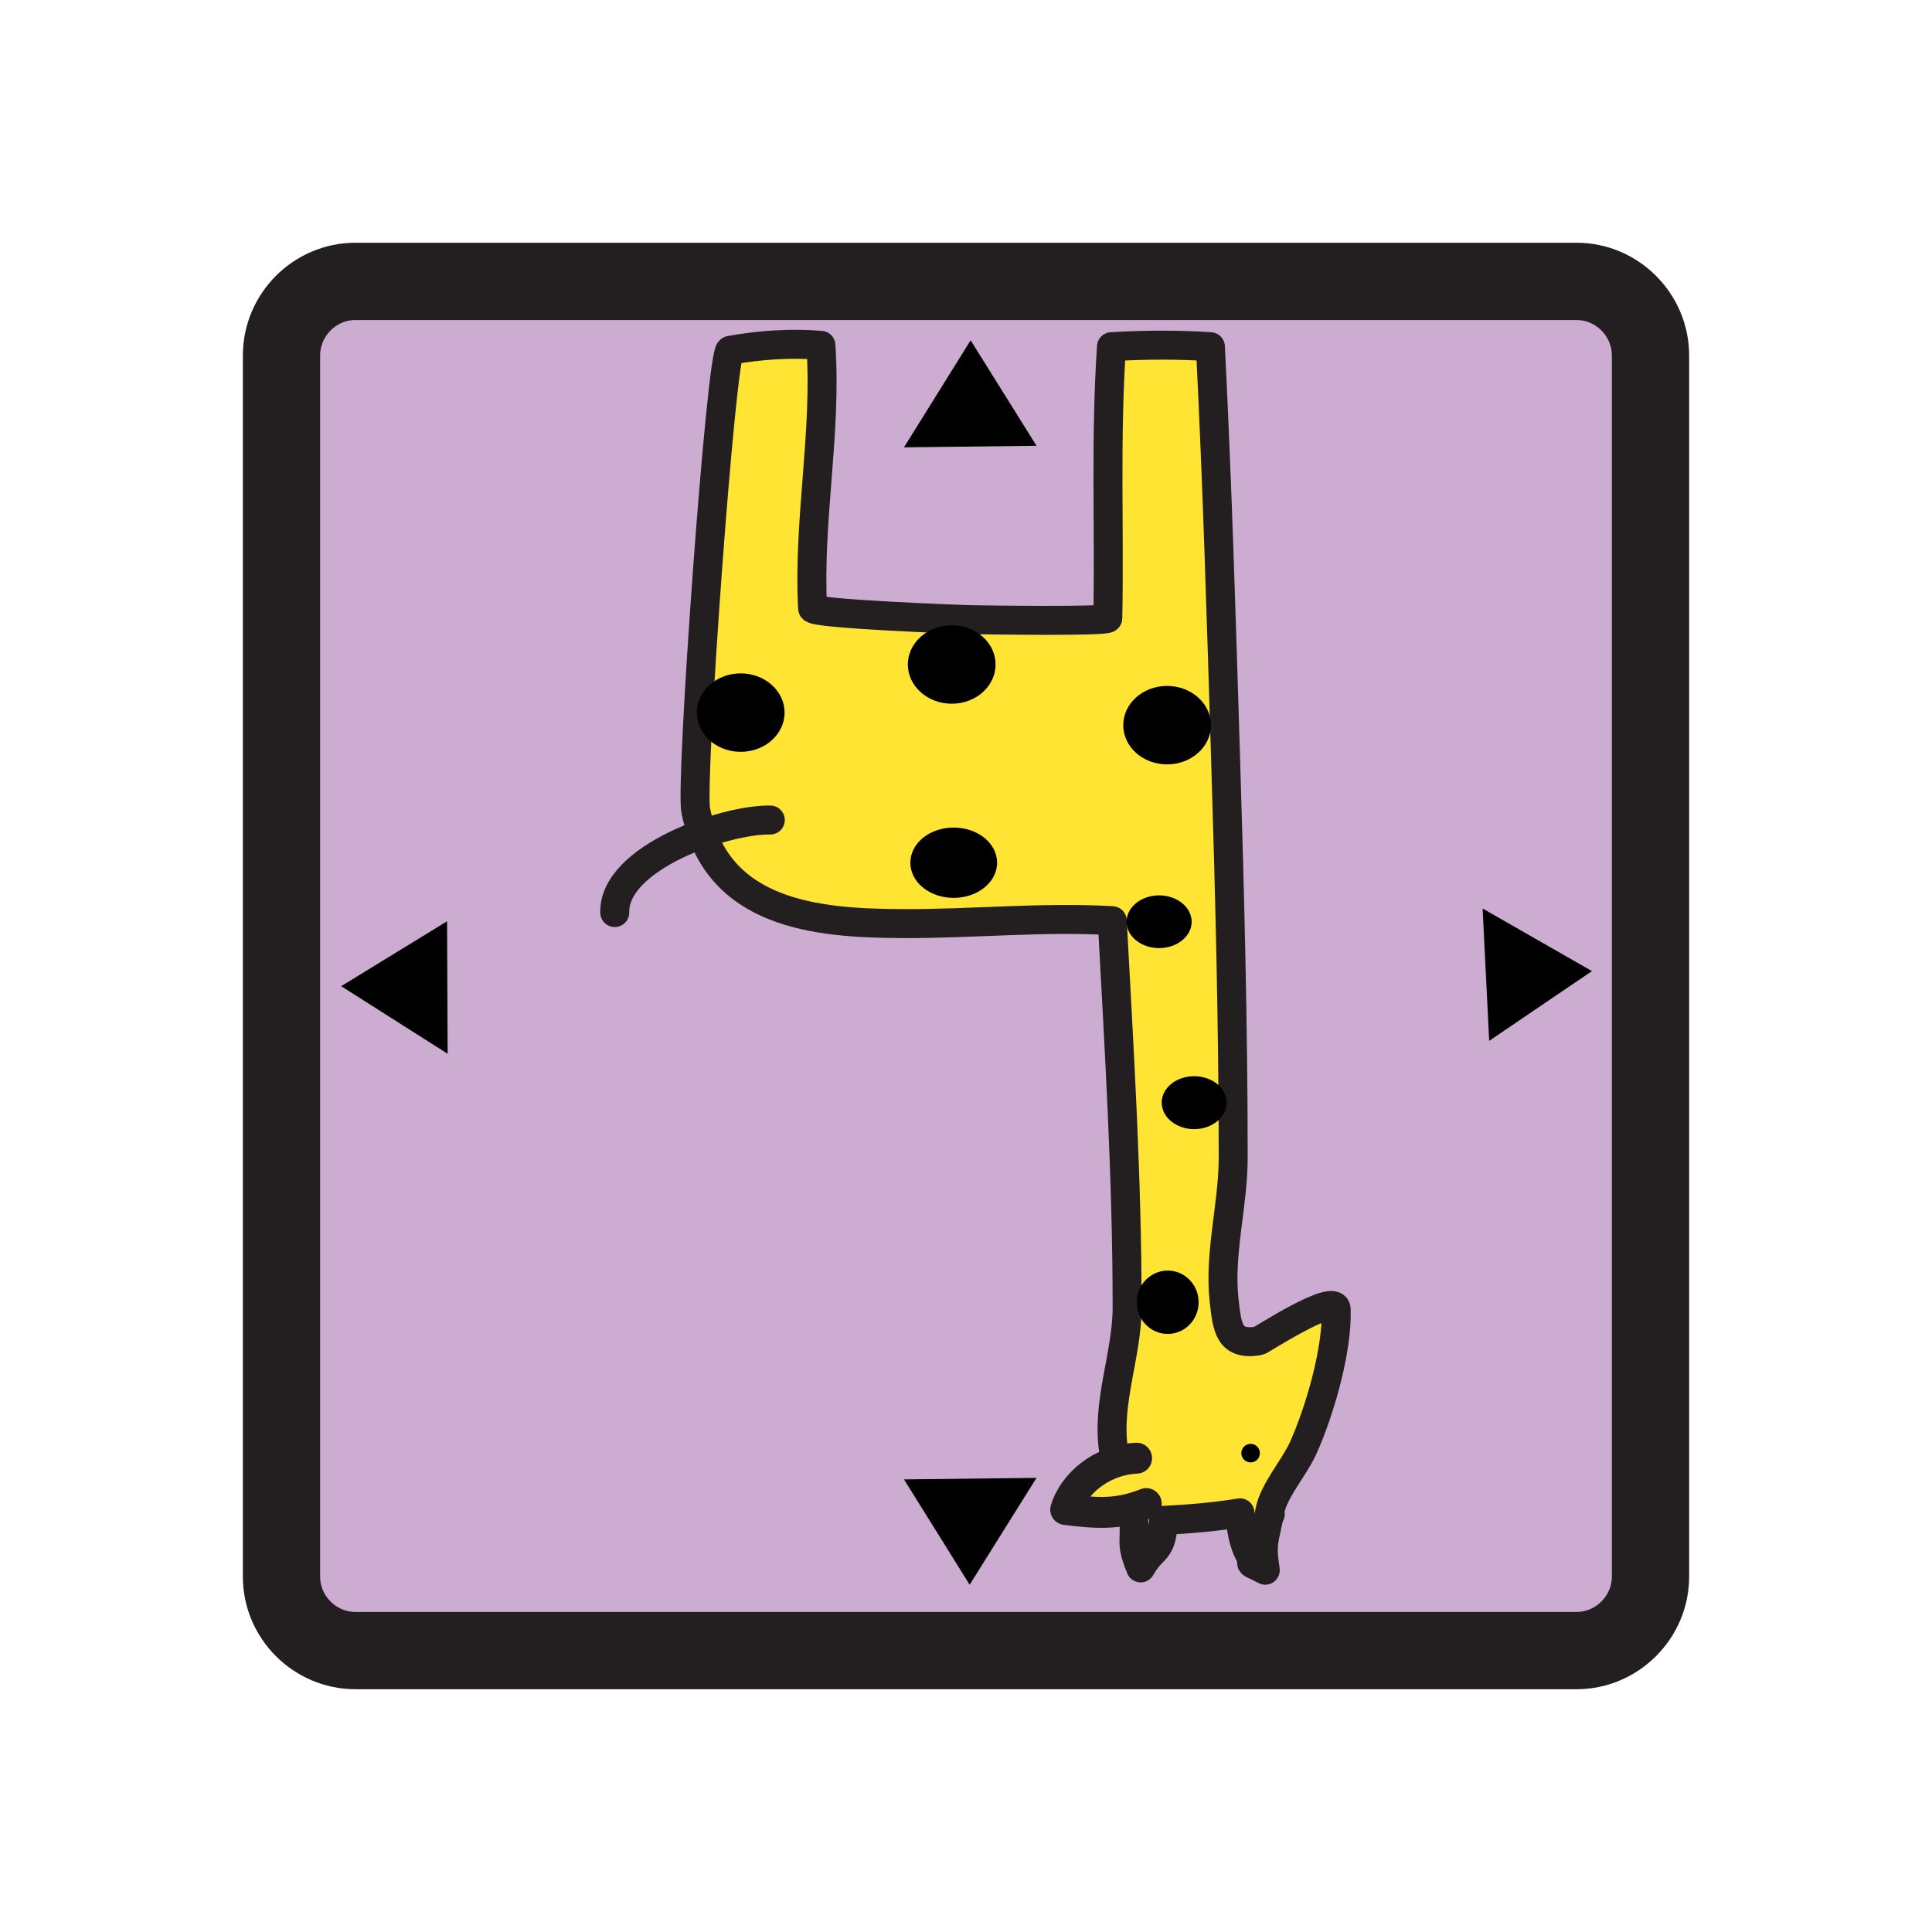
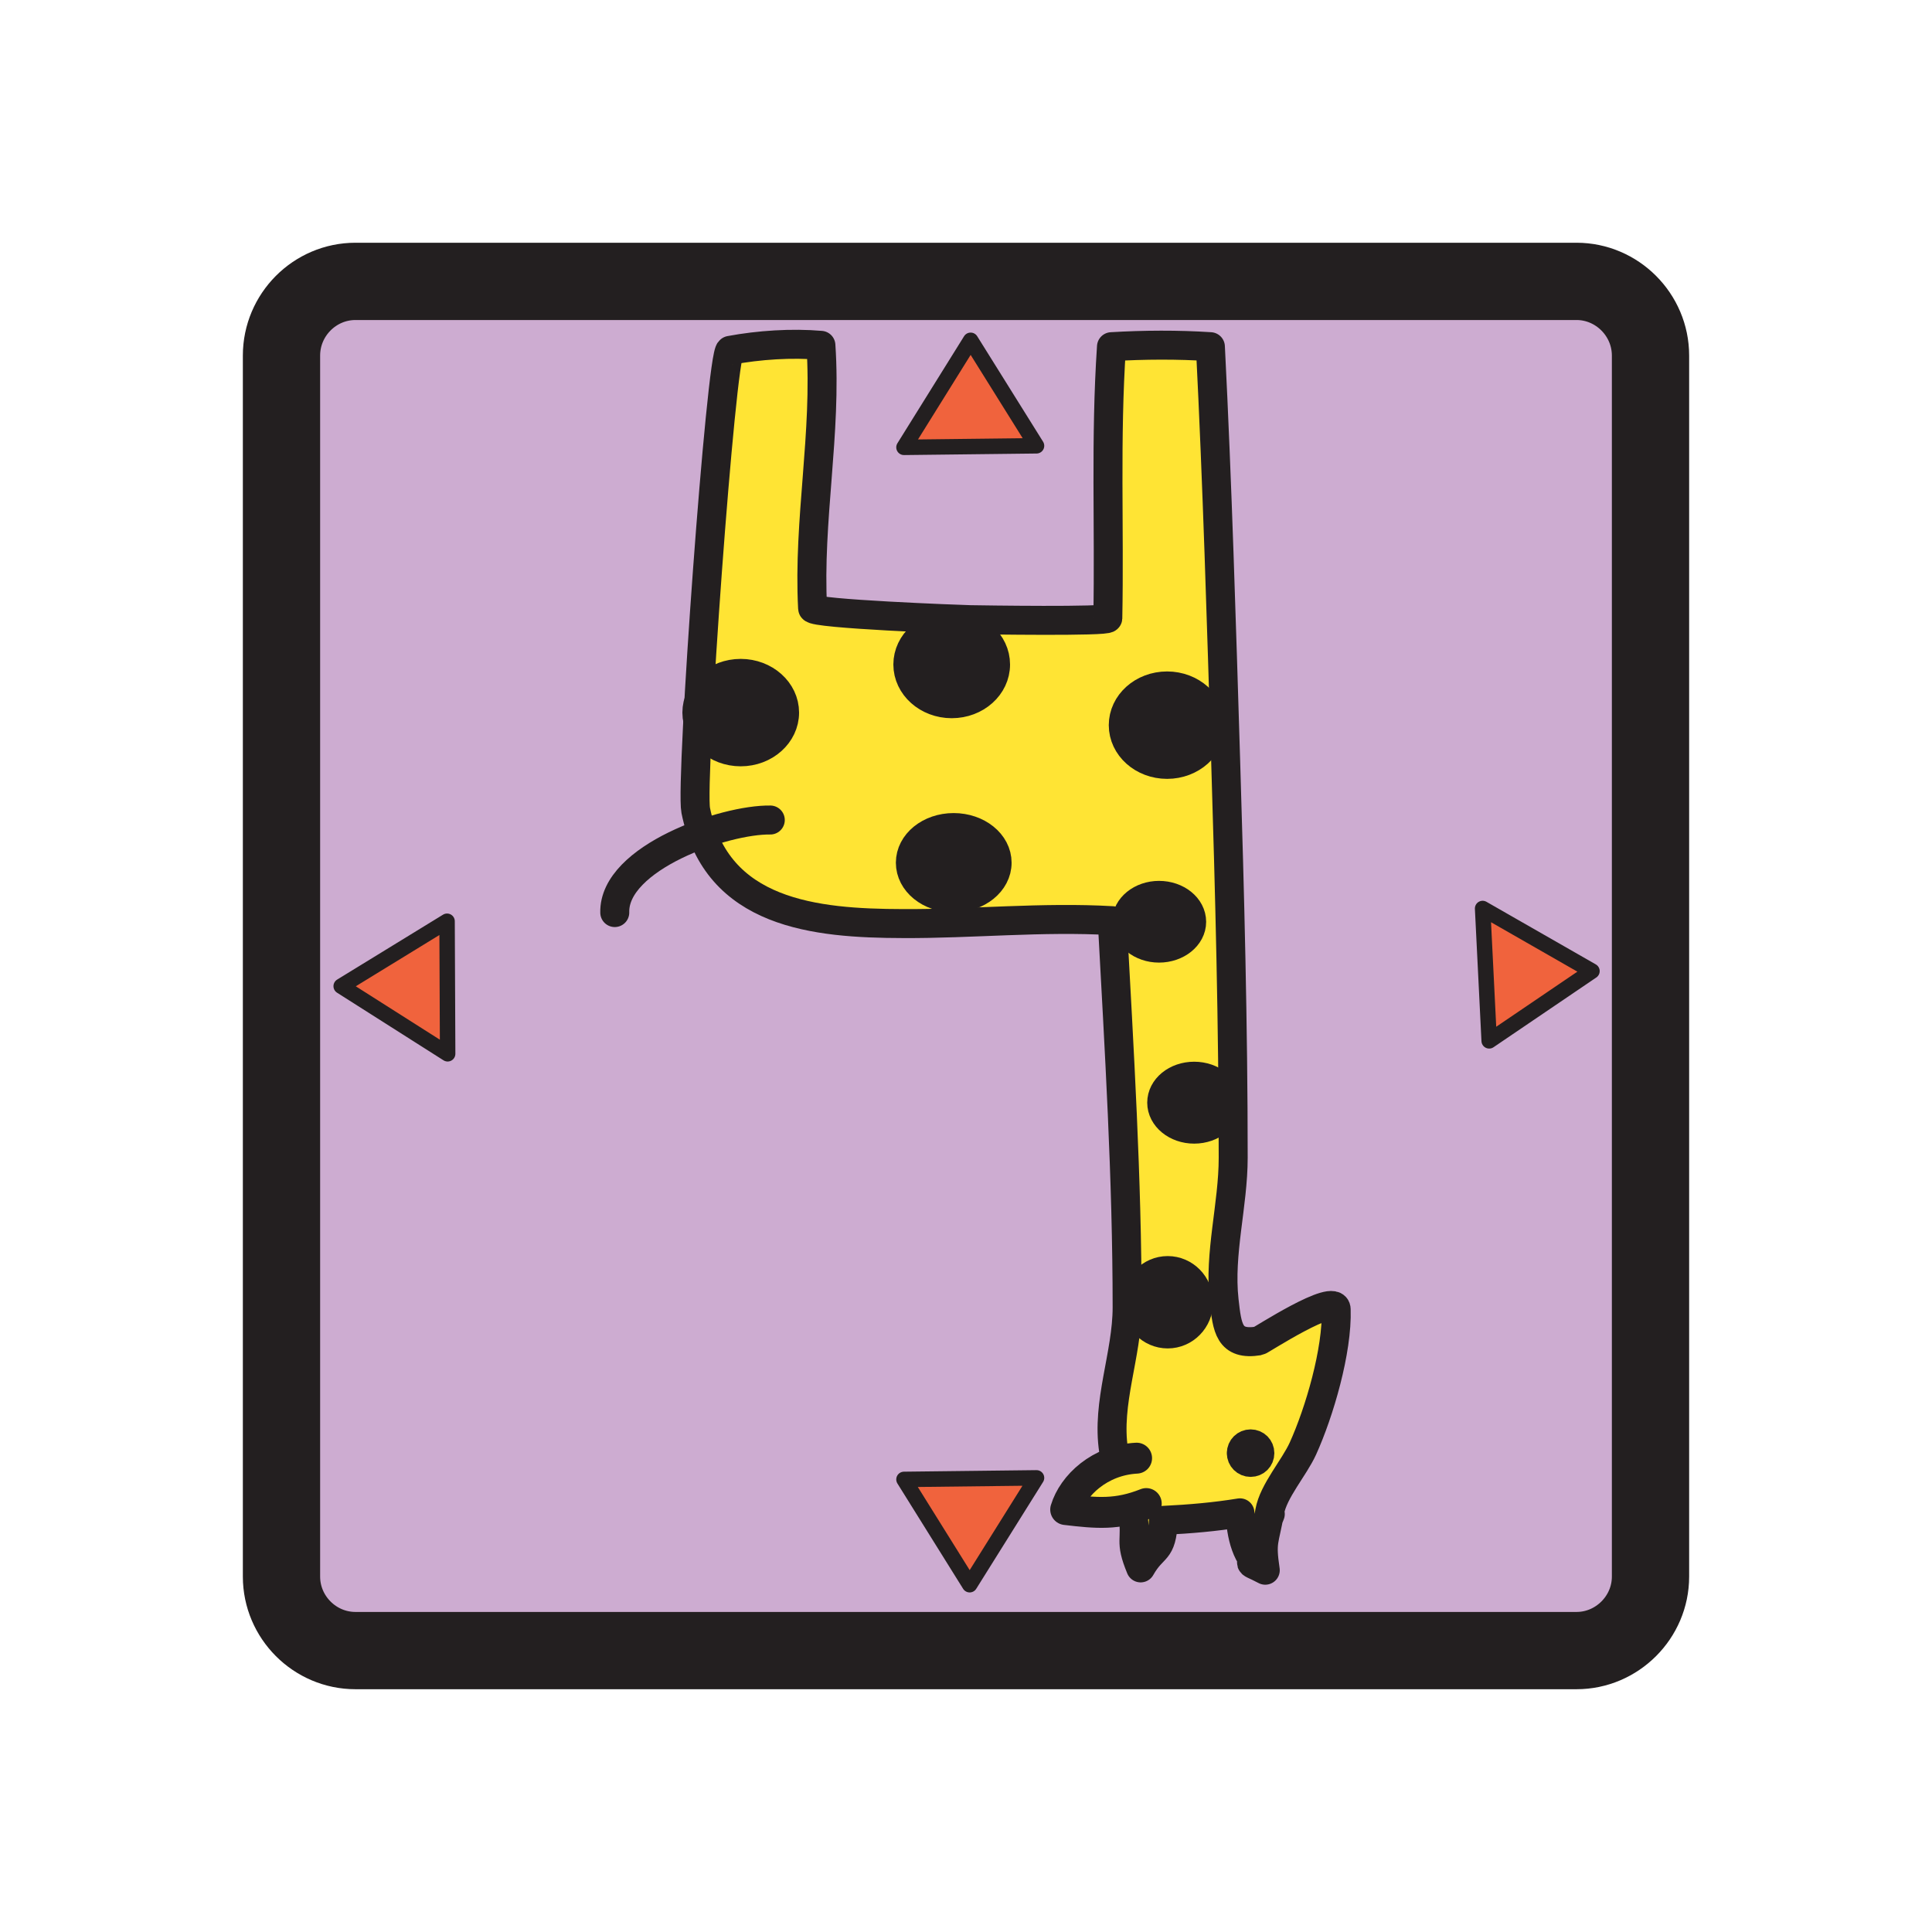
<svg xmlns="http://www.w3.org/2000/svg" width="100" height="100" viewBox="0 0 100 100">
  <path fill="#cdacd1" d="M14.57 18.404c0-2.11 1.72-3.84 3.83-3.84h63.2c2.1 0 3.83 1.73 3.83 3.84v63.2c0 2.1-1.73 3.83-3.83 3.83H18.4c-2.11 0-3.83-1.73-3.83-3.83z" />
  <path fill="none" stroke="#231f20" stroke-linecap="round" stroke-linejoin="round" stroke-width="4" d="M14.57 18.404c0-2.11 1.72-3.84 3.83-3.84h63.2c2.1 0 3.83 1.73 3.83 3.84v63.2c0 2.1-1.73 3.83-3.83 3.83H18.4c-2.11 0-3.83-1.73-3.83-3.83z" />
  <path fill="#ffe434" stroke="#231f20" stroke-linecap="round" stroke-linejoin="round" stroke-width="1.5" d="M65.17 79.814c-.31 1.45-.84.84.32 1.46-.23-1.54-.04-1.46.23-3.03.19-1.07 1.26-2.26 1.72-3.27.85-1.88 1.79-5.07 1.72-7.2-.02-.93-3.92 1.62-4.01 1.63-1.54.25-1.63-.67-1.79-2.09-.27-2.45.47-4.94.47-7.39 0-6.85-.18-13.69-.39-20.54-.22-7.17-.43-14.3-.79-21.44-1.68-.11-3.44-.1-5.12 0-.32 4.76-.1 9.33-.19 14.05-.01.19-6.53.09-7.12.08-.52-.01-8.15-.3-8.16-.59-.24-4.57.74-9.05.43-13.61-1.51-.13-3.2-.02-4.7.26-.46.08-2.07 22.35-1.78 23.81 1.08 5.37 6.19 5.85 10.72 5.86 3.59.02 7.2-.36 10.84-.15.36 6.68.77 13.34.77 20.01 0 2.46-1.08 4.94-.7 7.41.19 1.21.81 2.1.99 3.26.23 1.49-.2 1.34.41 2.82.68-1.2 1.08-.72 1.18-2.46 1.41-.07 2.67-.18 3.96-.39.06 1.09.3 2.44 1.31 2.97-.62-.33-.29-1.59.26-2.91" />
-   <path d="M47.12 44.654c0-1.01 1-1.82 2.24-1.82s2.25.81 2.25 1.82-1.01 1.82-2.25 1.82-2.24-.81-2.24-1.82m11.02-7.12c0-1.12 1.01-2.03 2.27-2.03 1.25 0 2.27.91 2.27 2.03s-1.02 2.03-2.27 2.03c-1.26 0-2.27-.91-2.27-2.03m1.99 19.54c0-.76.75-1.37 1.68-1.37s1.68.61 1.68 1.37c0 .75-.75 1.37-1.68 1.37s-1.68-.62-1.68-1.37m-1.29 10.33c0-.91.72-1.64 1.6-1.64s1.6.73 1.6 1.64-.72 1.64-1.6 1.64-1.6-.73-1.6-1.64" class="1HI_svg__s4" />
+   <path fill="#231f20" stroke="#231f20" stroke-linecap="round" stroke-linejoin="round" stroke-width="1.5" d="M47.12 44.654c0-1.01 1-1.82 2.24-1.82s2.25.81 2.25 1.82-1.01 1.82-2.25 1.82-2.24-.81-2.24-1.82m11.02-7.12c0-1.12 1.01-2.03 2.27-2.03 1.25 0 2.27.91 2.27 2.03s-1.02 2.03-2.27 2.03c-1.26 0-2.27-.91-2.27-2.03m1.99 19.54c0-.76.75-1.37 1.68-1.37s1.68.61 1.68 1.37c0 .75-.75 1.37-1.68 1.37s-1.68-.62-1.68-1.37m-1.29 10.33c0-.91.72-1.64 1.6-1.64s1.6.73 1.6 1.64-.72 1.64-1.6 1.64-1.6-.73-1.6-1.64" />
  <path fill="none" stroke="#231f20" stroke-linecap="round" stroke-linejoin="round" stroke-width="1.5" d="M31.82 47.234c-.07-2.85 5.71-4.83 8.05-4.79" />
  <path fill="#ffe434" stroke="#231f20" stroke-linecap="round" stroke-linejoin="round" stroke-width="1.6" d="M59.33 77.824c-1.51.6-2.55.5-4.17.31.38-1.26 1.77-2.56 3.67-2.66" />
-   <path d="M58.31 47.714c0-.76.76-1.37 1.68-1.37.93 0 1.69.61 1.69 1.37 0 .75-.76 1.36-1.69 1.36-.92 0-1.68-.61-1.68-1.36m-11.32-13.32c0-1.12 1.02-2.03 2.27-2.03 1.26 0 2.27.91 2.27 2.03s-1.01 2.03-2.27 2.03c-1.25 0-2.27-.91-2.27-2.03m-10.92 2.49c0-1.12 1.01-2.03 2.27-2.03 1.25 0 2.27.91 2.27 2.03s-1.02 2.03-2.27 2.03c-1.26 0-2.27-.91-2.27-2.03m28.18 38.33c0-.27.22-.48.48-.48.27 0 .48.21.48.48s-.21.48-.48.48a.48.48 0 0 1-.48-.48" class="1HI_svg__s4" />
-   <path d="m82.4 50.264-5.66-3.24.34 6.85zm-32.21 31.76 3.46-5.53-6.86.08zm-32.53-30.98 5.51 3.5-.03-6.86zm32.58-33.43-3.45 5.54 6.86-.08z" class="1HI_svg__s2" />
+   <path fill="#231f20" stroke="#231f20" stroke-linecap="round" stroke-linejoin="round" stroke-width="1.5" d="M58.31 47.714c0-.76.76-1.37 1.68-1.37.93 0 1.69.61 1.69 1.37 0 .75-.76 1.36-1.69 1.36-.92 0-1.68-.61-1.68-1.36m-11.32-13.32c0-1.12 1.02-2.03 2.27-2.03 1.26 0 2.27.91 2.27 2.03s-1.01 2.03-2.27 2.03c-1.25 0-2.27-.91-2.27-2.03m-10.92 2.49c0-1.12 1.01-2.03 2.27-2.03 1.25 0 2.27.91 2.27 2.03s-1.02 2.03-2.27 2.03c-1.26 0-2.27-.91-2.27-2.03m28.18 38.33c0-.27.22-.48.48-.48.27 0 .48.21.48.48s-.21.48-.48.48a.48.48 0 0 1-.48-.48" />
+   <path fill="#f0633d" stroke="#231f20" stroke-linecap="round" stroke-linejoin="round" stroke-width=".8" d="m82.4 50.264-5.66-3.24.34 6.85zm-32.21 31.76 3.46-5.53-6.86.08zm-32.53-30.98 5.51 3.5-.03-6.86zm32.58-33.43-3.45 5.54 6.86-.08z" />
</svg>
